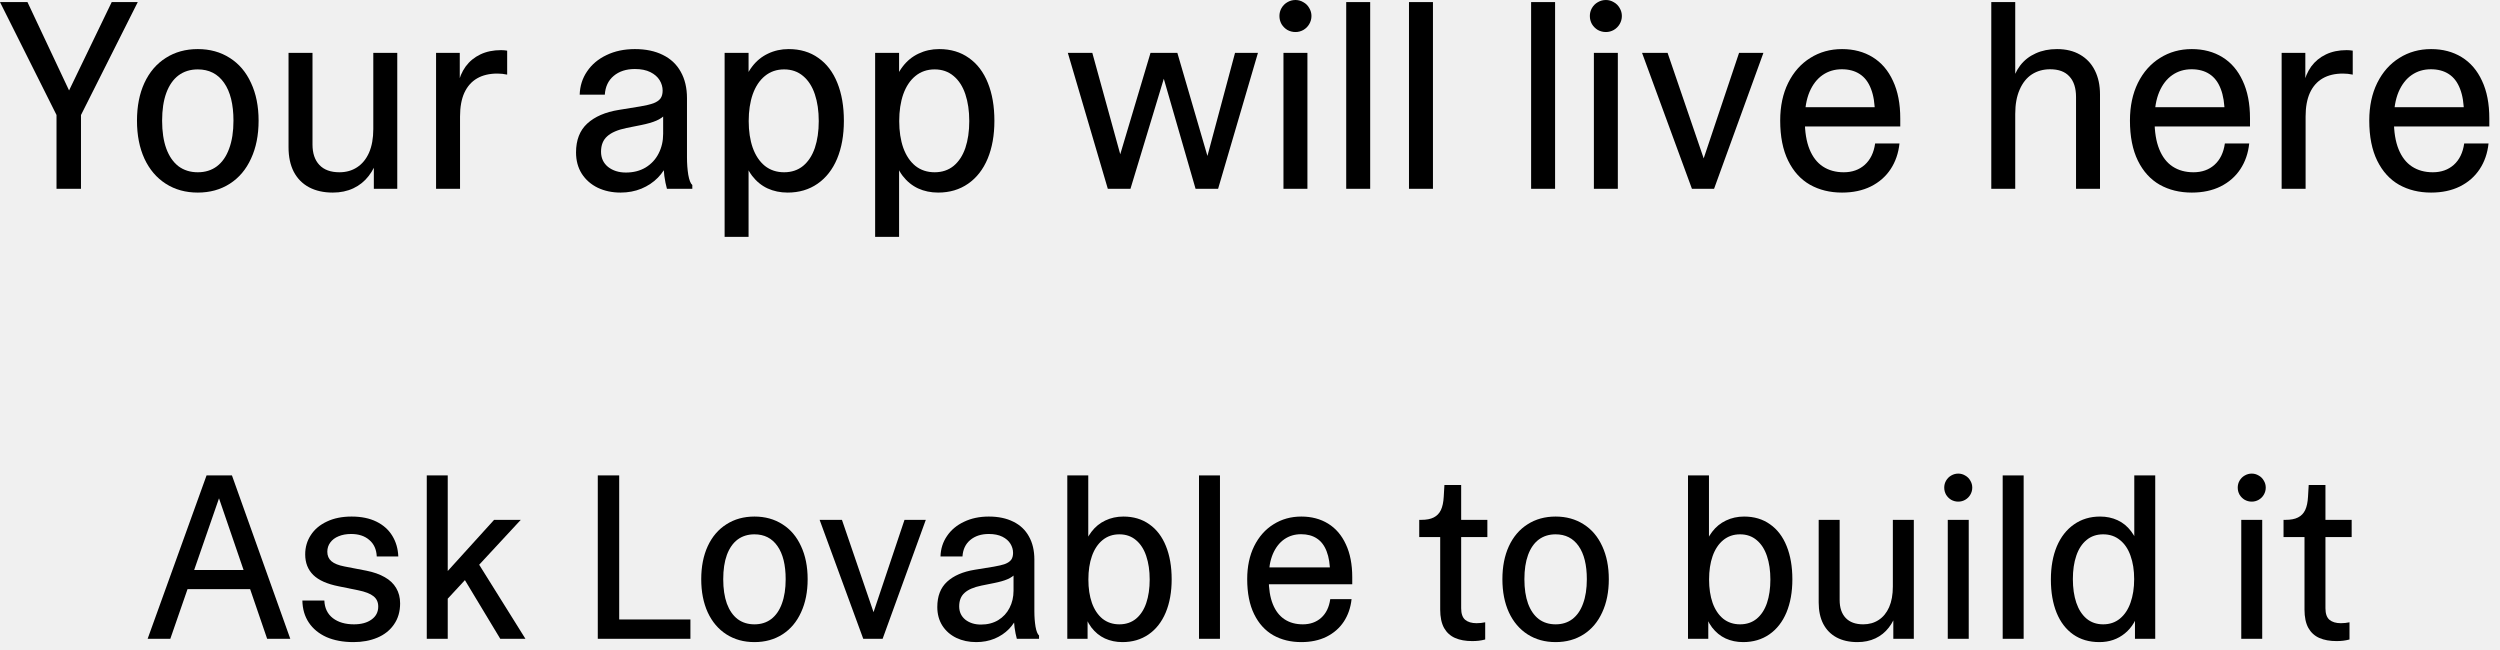
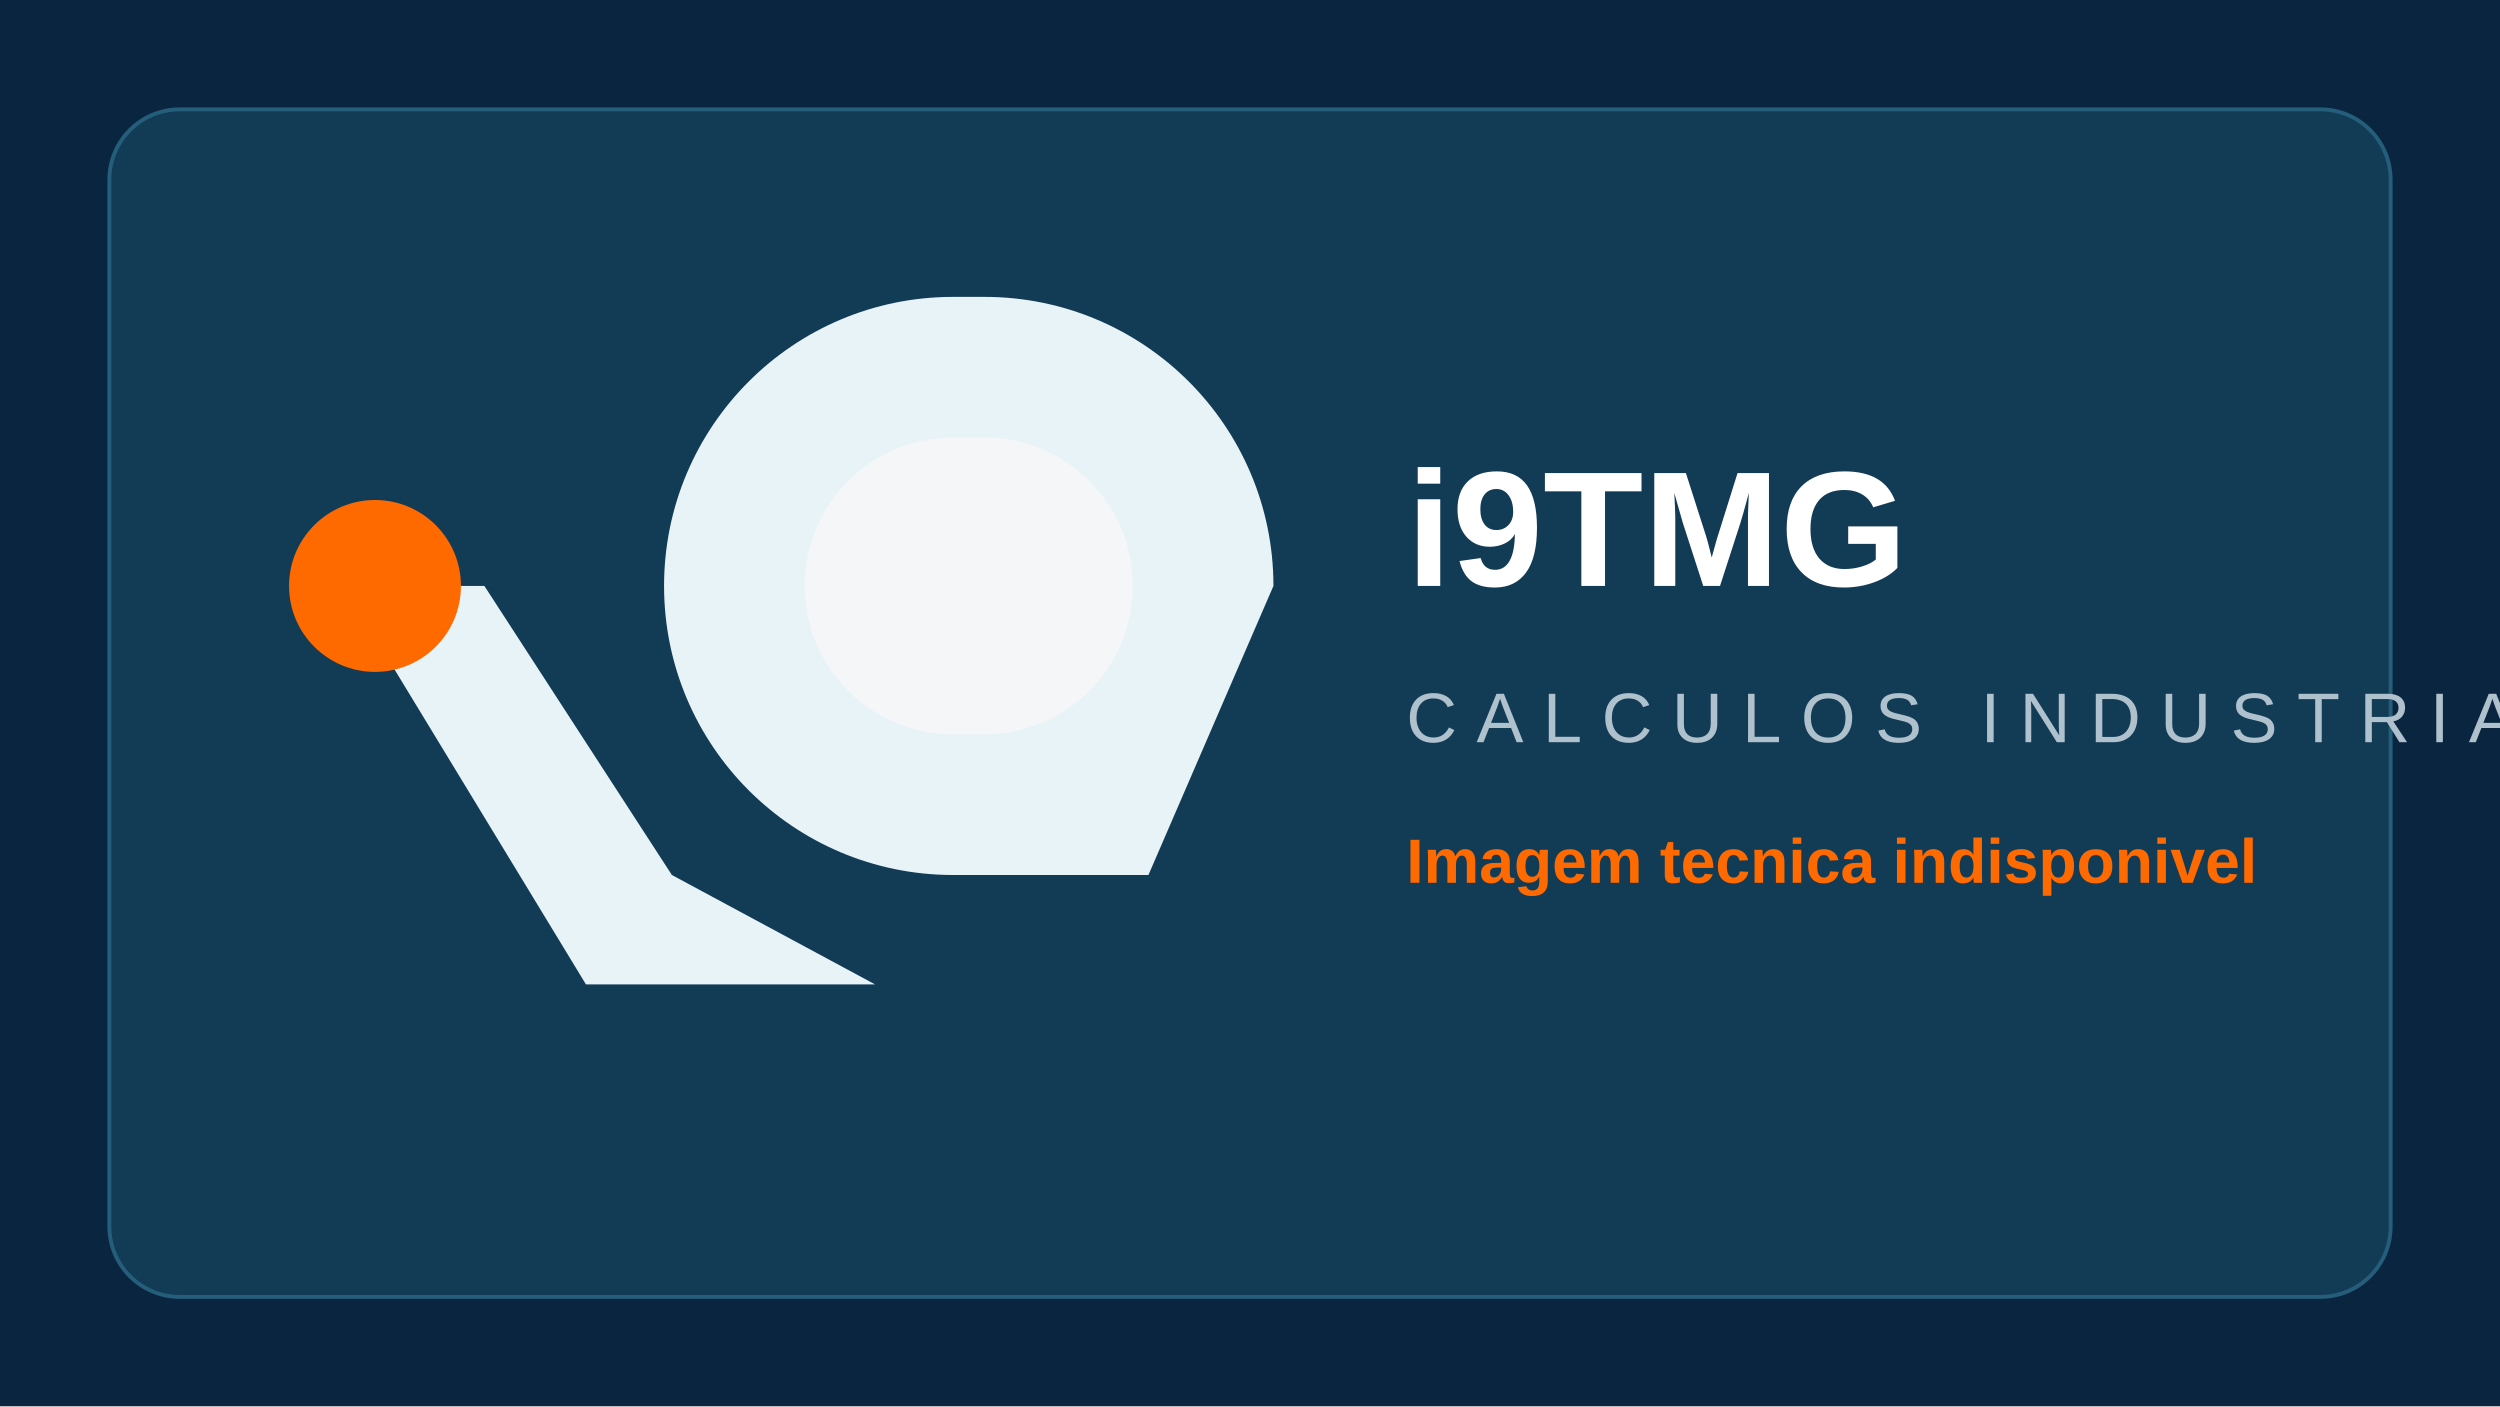
- <svg xmlns="http://www.w3.org/2000/svg" width="150" height="39" viewBox="0 0 150 39" fill="none">
-   <path d="M145.867 11.555C145.143 11.555 144.503 11.398 143.945 11.086C143.388 10.768 142.951 10.287 142.633 9.641C142.315 8.995 142.156 8.193 142.156 7.234C142.156 6.375 142.315 5.622 142.633 4.977C142.956 4.326 143.398 3.826 143.961 3.477C144.523 3.122 145.159 2.945 145.867 2.945C146.565 2.945 147.177 3.107 147.703 3.43C148.229 3.753 148.635 4.227 148.922 4.852C149.214 5.471 149.359 6.221 149.359 7.102C149.359 7.263 149.359 7.424 149.359 7.586H142.891V6.43H148.539L147.836 6.812C147.836 6.219 147.758 5.724 147.602 5.328C147.451 4.932 147.227 4.638 146.93 4.445C146.638 4.253 146.279 4.156 145.852 4.156C145.419 4.156 145.036 4.271 144.703 4.5C144.37 4.729 144.107 5.068 143.914 5.516C143.727 5.964 143.633 6.503 143.633 7.133V7.219C143.633 7.911 143.727 8.49 143.914 8.953C144.102 9.417 144.37 9.763 144.719 9.992C145.068 10.221 145.484 10.336 145.969 10.336C146.474 10.336 146.893 10.188 147.227 9.891C147.565 9.589 147.773 9.161 147.852 8.609H149.312C149.25 9.193 149.073 9.706 148.781 10.148C148.49 10.591 148.094 10.938 147.594 11.188C147.099 11.432 146.523 11.555 145.867 11.555Z" fill="black" />
-   <path d="M136.898 3.172H138.32V5.133L138.211 5.086C138.294 4.669 138.448 4.305 138.672 3.992C138.901 3.68 139.195 3.438 139.555 3.266C139.914 3.094 140.328 3.008 140.797 3.008C140.917 3.008 141.039 3.018 141.164 3.039V4.477C141.065 4.456 140.969 4.44 140.875 4.43C140.781 4.419 140.682 4.414 140.578 4.414C140.099 4.414 139.693 4.51 139.359 4.703C139.026 4.896 138.771 5.185 138.594 5.57C138.422 5.951 138.336 6.424 138.336 6.992V11.328H136.898V3.172Z" fill="black" />
-   <path d="M131.508 11.555C130.784 11.555 130.143 11.398 129.586 11.086C129.029 10.768 128.591 10.287 128.273 9.641C127.956 8.995 127.797 8.193 127.797 7.234C127.797 6.375 127.956 5.622 128.273 4.977C128.596 4.326 129.039 3.826 129.602 3.477C130.164 3.122 130.799 2.945 131.508 2.945C132.206 2.945 132.818 3.107 133.344 3.43C133.87 3.753 134.276 4.227 134.562 4.852C134.854 5.471 135 6.221 135 7.102C135 7.263 135 7.424 135 7.586H128.531V6.43H134.18L133.477 6.812C133.477 6.219 133.398 5.724 133.242 5.328C133.091 4.932 132.867 4.638 132.57 4.445C132.279 4.253 131.919 4.156 131.492 4.156C131.06 4.156 130.677 4.271 130.344 4.5C130.01 4.729 129.747 5.068 129.555 5.516C129.367 5.964 129.273 6.503 129.273 7.133V7.219C129.273 7.911 129.367 8.49 129.555 8.953C129.742 9.417 130.01 9.763 130.359 9.992C130.708 10.221 131.125 10.336 131.609 10.336C132.115 10.336 132.534 10.188 132.867 9.891C133.206 9.589 133.414 9.161 133.492 8.609H134.953C134.891 9.193 134.714 9.706 134.422 10.148C134.13 10.591 133.734 10.938 133.234 11.188C132.74 11.432 132.164 11.555 131.508 11.555Z" fill="black" />
-   <path d="M119.477 0.125H120.914V5.664L120.703 5.055C120.802 4.622 120.971 4.247 121.211 3.93C121.456 3.612 121.766 3.37 122.141 3.203C122.516 3.031 122.943 2.945 123.422 2.945C123.958 2.945 124.419 3.057 124.805 3.281C125.195 3.505 125.492 3.823 125.695 4.234C125.898 4.641 126 5.117 126 5.664V11.328H124.562V5.82C124.562 5.284 124.43 4.872 124.164 4.586C123.904 4.299 123.518 4.156 123.008 4.156C122.596 4.156 122.232 4.258 121.914 4.461C121.602 4.664 121.357 4.969 121.18 5.375C121.003 5.776 120.914 6.263 120.914 6.836V11.328H119.477V0.125Z" fill="black" />
-   <path d="M110.523 11.555C109.799 11.555 109.159 11.398 108.602 11.086C108.044 10.768 107.607 10.287 107.289 9.641C106.971 8.995 106.812 8.193 106.812 7.234C106.812 6.375 106.971 5.622 107.289 4.977C107.612 4.326 108.055 3.826 108.617 3.477C109.18 3.122 109.815 2.945 110.523 2.945C111.221 2.945 111.833 3.107 112.359 3.43C112.885 3.753 113.292 4.227 113.578 4.852C113.87 5.471 114.016 6.221 114.016 7.102C114.016 7.263 114.016 7.424 114.016 7.586H107.547V6.43H113.195L112.492 6.812C112.492 6.219 112.414 5.724 112.258 5.328C112.107 4.932 111.883 4.638 111.586 4.445C111.294 4.253 110.935 4.156 110.508 4.156C110.076 4.156 109.693 4.271 109.359 4.5C109.026 4.729 108.763 5.068 108.57 5.516C108.383 5.964 108.289 6.503 108.289 7.133V7.219C108.289 7.911 108.383 8.49 108.57 8.953C108.758 9.417 109.026 9.763 109.375 9.992C109.724 10.221 110.141 10.336 110.625 10.336C111.13 10.336 111.549 10.188 111.883 9.891C112.221 9.589 112.43 9.161 112.508 8.609H113.969C113.906 9.193 113.729 9.706 113.438 10.148C113.146 10.591 112.75 10.938 112.25 11.188C111.755 11.432 111.18 11.555 110.523 11.555Z" fill="black" />
-   <path d="M98.523 3.172H100.055L102.359 9.906H102.086L104.344 3.172H105.805L102.844 11.328H101.516L98.523 3.172Z" fill="black" />
-   <path d="M95.633 3.172H97.07V11.328H95.633V3.172ZM96.352 1.922C96.18 1.922 96.018 1.88 95.867 1.797C95.721 1.708 95.604 1.591 95.516 1.445C95.432 1.294 95.391 1.133 95.391 0.961C95.391 0.789 95.432 0.63 95.516 0.484C95.604 0.333 95.721 0.216 95.867 0.133C96.018 0.044 96.18 0 96.352 0C96.523 0 96.682 0.044 96.828 0.133C96.979 0.216 97.096 0.333 97.18 0.484C97.268 0.63 97.312 0.789 97.312 0.961C97.312 1.133 97.268 1.294 97.18 1.445C97.096 1.591 96.979 1.708 96.828 1.797C96.682 1.88 96.523 1.922 96.352 1.922Z" fill="black" />
-   <path d="M91.867 0.125H93.305V11.328H91.867V0.125Z" fill="black" />
-   <path d="M84.539 0.125H85.977V11.328H84.539V0.125Z" fill="black" />
-   <path d="M80.773 0.125H82.211V11.328H80.773V0.125Z" fill="black" />
-   <path d="M77.008 3.172H78.445V11.328H77.008V3.172ZM77.727 1.922C77.555 1.922 77.393 1.88 77.242 1.797C77.096 1.708 76.979 1.591 76.891 1.445C76.807 1.294 76.766 1.133 76.766 0.961C76.766 0.789 76.807 0.63 76.891 0.484C76.979 0.333 77.096 0.216 77.242 0.133C77.393 0.044 77.555 0 77.727 0C77.898 0 78.057 0.044 78.203 0.133C78.354 0.216 78.471 0.333 78.555 0.484C78.643 0.63 78.688 0.789 78.688 0.961C78.688 1.133 78.643 1.294 78.555 1.445C78.471 1.591 78.354 1.708 78.203 1.797C78.057 1.88 77.898 1.922 77.727 1.922Z" fill="black" />
-   <path d="M64.07 3.172H65.539L67.508 10.32H66.898L69.031 3.172H70.641L72.727 10.32H72.188L74.102 3.172H75.477L73.086 11.328H71.734L69.508 3.617H70.164L67.828 11.328H66.469L64.07 3.172Z" fill="black" />
-   <path d="M56.289 11.555C55.852 11.555 55.45 11.471 55.086 11.305C54.727 11.138 54.417 10.885 54.156 10.547C53.901 10.208 53.711 9.786 53.586 9.281L53.898 9.602V11.328H52.508V3.172H53.945V4.992L53.602 5.219C53.711 4.745 53.896 4.339 54.156 4C54.417 3.656 54.734 3.396 55.109 3.219C55.49 3.036 55.904 2.945 56.352 2.945C57.044 2.945 57.638 3.122 58.133 3.477C58.633 3.826 59.013 4.326 59.273 4.977C59.534 5.622 59.664 6.38 59.664 7.25C59.664 8.115 59.529 8.872 59.258 9.523C58.987 10.169 58.596 10.669 58.086 11.023C57.575 11.378 56.977 11.555 56.289 11.555ZM56.078 10.336C56.526 10.336 56.906 10.208 57.219 9.953C57.531 9.693 57.766 9.333 57.922 8.875C58.078 8.411 58.156 7.875 58.156 7.266C58.156 6.656 58.078 6.12 57.922 5.656C57.766 5.188 57.531 4.823 57.219 4.562C56.906 4.297 56.526 4.164 56.078 4.164C55.63 4.164 55.245 4.297 54.922 4.562C54.604 4.823 54.362 5.188 54.195 5.656C54.034 6.12 53.953 6.656 53.953 7.266C53.953 7.87 54.034 8.404 54.195 8.867C54.362 9.331 54.604 9.693 54.922 9.953C55.245 10.208 55.63 10.336 56.078 10.336ZM52.508 9.664H53.945V14.211H52.508V9.664Z" fill="black" />
-   <path d="M47.258 11.555C46.82 11.555 46.419 11.471 46.055 11.305C45.695 11.138 45.385 10.885 45.125 10.547C44.87 10.208 44.68 9.786 44.555 9.281L44.867 9.602V11.328H43.477V3.172H44.914V4.992L44.57 5.219C44.68 4.745 44.865 4.339 45.125 4C45.385 3.656 45.703 3.396 46.078 3.219C46.458 3.036 46.872 2.945 47.32 2.945C48.013 2.945 48.607 3.122 49.102 3.477C49.602 3.826 49.982 4.326 50.242 4.977C50.503 5.622 50.633 6.38 50.633 7.25C50.633 8.115 50.497 8.872 50.227 9.523C49.956 10.169 49.565 10.669 49.055 11.023C48.544 11.378 47.945 11.555 47.258 11.555ZM47.047 10.336C47.495 10.336 47.875 10.208 48.188 9.953C48.5 9.693 48.734 9.333 48.891 8.875C49.047 8.411 49.125 7.875 49.125 7.266C49.125 6.656 49.047 6.12 48.891 5.656C48.734 5.188 48.5 4.823 48.188 4.562C47.875 4.297 47.495 4.164 47.047 4.164C46.599 4.164 46.214 4.297 45.891 4.562C45.573 4.823 45.331 5.188 45.164 5.656C45.003 6.12 44.922 6.656 44.922 7.266C44.922 7.87 45.003 8.404 45.164 8.867C45.331 9.331 45.573 9.693 45.891 9.953C46.214 10.208 46.599 10.336 47.047 10.336ZM43.477 9.664H44.914V14.211H43.477V9.664Z" fill="black" />
-   <path d="M37.234 11.555C36.729 11.555 36.273 11.458 35.867 11.266C35.461 11.068 35.141 10.787 34.906 10.422C34.677 10.057 34.562 9.633 34.562 9.148C34.562 8.404 34.786 7.826 35.234 7.414C35.688 6.997 36.32 6.724 37.133 6.594L38.43 6.383C38.763 6.326 39.023 6.263 39.211 6.195C39.398 6.122 39.536 6.029 39.625 5.914C39.714 5.794 39.758 5.635 39.758 5.438C39.758 5.219 39.698 5.01 39.578 4.812C39.458 4.615 39.273 4.453 39.023 4.328C38.773 4.203 38.464 4.141 38.094 4.141C37.573 4.141 37.148 4.279 36.82 4.555C36.497 4.826 36.32 5.201 36.289 5.68H34.781C34.797 5.159 34.945 4.693 35.227 4.281C35.508 3.865 35.896 3.539 36.391 3.305C36.885 3.065 37.453 2.945 38.094 2.945C38.745 2.945 39.305 3.062 39.773 3.297C40.242 3.526 40.599 3.862 40.844 4.305C41.094 4.747 41.219 5.276 41.219 5.891V9.438C41.219 9.818 41.245 10.169 41.297 10.492C41.354 10.81 41.435 11.013 41.539 11.102V11.328H40.016C39.953 11.104 39.901 10.844 39.859 10.547C39.823 10.245 39.805 9.951 39.805 9.664L40.062 9.742C39.938 10.081 39.74 10.388 39.469 10.664C39.198 10.94 38.87 11.159 38.484 11.32C38.099 11.477 37.682 11.555 37.234 11.555ZM37.555 10.352C38.008 10.352 38.404 10.25 38.742 10.047C39.081 9.839 39.339 9.56 39.516 9.211C39.698 8.857 39.789 8.464 39.789 8.031V6.812L39.953 6.836C39.802 7.008 39.609 7.143 39.375 7.242C39.146 7.341 38.836 7.43 38.445 7.508L37.586 7.68C37.06 7.789 36.675 7.956 36.43 8.18C36.185 8.398 36.062 8.706 36.062 9.102C36.062 9.482 36.203 9.786 36.484 10.016C36.771 10.24 37.128 10.352 37.555 10.352Z" fill="black" />
-   <path d="M26.164 3.172H27.586V5.133L27.477 5.086C27.56 4.669 27.713 4.305 27.938 3.992C28.167 3.68 28.461 3.438 28.82 3.266C29.18 3.094 29.594 3.008 30.062 3.008C30.182 3.008 30.305 3.018 30.43 3.039V4.477C30.331 4.456 30.234 4.44 30.141 4.43C30.047 4.419 29.948 4.414 29.844 4.414C29.365 4.414 28.958 4.51 28.625 4.703C28.292 4.896 28.037 5.185 27.859 5.57C27.688 5.951 27.602 6.424 27.602 6.992V11.328H26.164V3.172Z" fill="black" />
-   <path d="M19.969 11.555C19.417 11.555 18.94 11.448 18.539 11.234C18.143 11.021 17.838 10.711 17.625 10.305C17.417 9.898 17.312 9.409 17.312 8.836V3.172H18.75V8.672C18.75 9.198 18.888 9.607 19.164 9.898C19.44 10.19 19.841 10.336 20.367 10.336C20.768 10.336 21.12 10.237 21.422 10.039C21.729 9.841 21.969 9.549 22.141 9.164C22.312 8.773 22.398 8.299 22.398 7.742V3.172H23.836V11.328H22.43V8.836L22.672 9.438C22.552 9.87 22.367 10.245 22.117 10.562C21.872 10.88 21.568 11.125 21.203 11.297C20.838 11.469 20.427 11.555 19.969 11.555Z" fill="black" />
-   <path d="M11.867 11.555C11.138 11.555 10.497 11.378 9.945 11.023C9.393 10.669 8.966 10.167 8.664 9.516C8.367 8.865 8.219 8.107 8.219 7.242C8.219 6.378 8.367 5.622 8.664 4.977C8.966 4.326 9.393 3.826 9.945 3.477C10.497 3.122 11.138 2.945 11.867 2.945C12.596 2.945 13.237 3.122 13.789 3.477C14.341 3.826 14.766 4.326 15.062 4.977C15.365 5.622 15.516 6.378 15.516 7.242C15.516 8.107 15.365 8.865 15.062 9.516C14.766 10.167 14.341 10.669 13.789 11.023C13.237 11.378 12.596 11.555 11.867 11.555ZM11.867 10.336C12.315 10.336 12.698 10.216 13.016 9.977C13.338 9.732 13.583 9.378 13.75 8.914C13.922 8.451 14.008 7.893 14.008 7.242C14.008 6.263 13.82 5.505 13.445 4.969C13.07 4.432 12.544 4.164 11.867 4.164C11.419 4.164 11.034 4.284 10.711 4.523C10.393 4.763 10.148 5.115 9.977 5.578C9.81 6.036 9.727 6.591 9.727 7.242C9.727 7.893 9.81 8.451 9.977 8.914C10.148 9.378 10.393 9.732 10.711 9.977C11.034 10.216 11.419 10.336 11.867 10.336Z" fill="black" />
-   <path d="M3.391 6.18L3.711 7.539L0 0.125H1.648L4.414 6H3.867L6.703 0.125H8.266L4.539 7.539L4.859 6.18V11.328H3.391V6.18Z" fill="black" />
-   <path d="M140.19 38.465C139.789 38.465 139.448 38.403 139.165 38.28C138.882 38.157 138.661 37.957 138.502 37.679C138.347 37.396 138.27 37.029 138.27 36.578V32.224H137.012V31.191H137.135C137.445 31.191 137.693 31.144 137.88 31.048C138.071 30.952 138.215 30.804 138.311 30.604C138.406 30.403 138.463 30.136 138.481 29.804L138.522 29.1H139.527V31.301L139.377 31.191H141.1V32.224H139.527V36.496C139.527 36.82 139.607 37.05 139.767 37.187C139.931 37.323 140.159 37.392 140.45 37.392C140.637 37.392 140.81 37.373 140.97 37.337V38.369C140.828 38.406 140.699 38.431 140.58 38.444C140.462 38.458 140.332 38.465 140.19 38.465Z" fill="black" />
-   <path d="M134.476 31.191H135.733V38.328H134.476V31.191ZM135.104 30.098C134.954 30.098 134.813 30.061 134.681 29.988C134.553 29.911 134.451 29.808 134.373 29.681C134.3 29.549 134.264 29.407 134.264 29.257C134.264 29.106 134.3 28.967 134.373 28.84C134.451 28.708 134.553 28.605 134.681 28.532C134.813 28.455 134.954 28.416 135.104 28.416C135.255 28.416 135.394 28.455 135.521 28.532C135.654 28.605 135.756 28.708 135.829 28.84C135.907 28.967 135.945 29.106 135.945 29.257C135.945 29.407 135.907 29.549 135.829 29.681C135.756 29.808 135.654 29.911 135.521 29.988C135.394 30.061 135.255 30.098 135.104 30.098Z" fill="black" />
-   <path d="M128.057 28.525H129.314V31.191H128.057V28.525ZM125.965 38.526C125.354 38.526 124.83 38.374 124.393 38.068C123.955 37.758 123.622 37.323 123.395 36.763C123.167 36.198 123.053 35.535 123.053 34.773C123.053 34.017 123.171 33.354 123.408 32.784C123.65 32.215 123.994 31.775 124.44 31.465C124.887 31.15 125.409 30.993 126.006 30.993C126.389 30.993 126.737 31.066 127.052 31.212C127.371 31.358 127.642 31.579 127.865 31.875C128.093 32.171 128.262 32.54 128.371 32.982L128.057 32.702V31.191H129.314V38.328H128.098V36.735L128.357 36.537C128.212 37.161 127.924 37.649 127.496 38C127.068 38.351 126.557 38.526 125.965 38.526ZM126.19 37.46C126.582 37.46 126.917 37.346 127.195 37.118C127.478 36.886 127.69 36.567 127.831 36.161C127.977 35.751 128.05 35.279 128.05 34.746C128.05 34.217 127.977 33.75 127.831 33.345C127.69 32.939 127.478 32.625 127.195 32.401C126.917 32.173 126.582 32.06 126.19 32.06C125.799 32.06 125.466 32.173 125.192 32.401C124.919 32.625 124.714 32.939 124.577 33.345C124.44 33.746 124.372 34.213 124.372 34.746C124.372 35.279 124.44 35.751 124.577 36.161C124.714 36.567 124.919 36.886 125.192 37.118C125.466 37.346 125.799 37.46 126.19 37.46Z" fill="black" />
-   <path d="M120.161 28.525H121.419V38.328H120.161V28.525Z" fill="black" />
-   <path d="M116.866 31.191H118.124V38.328H116.866V31.191ZM117.495 30.098C117.345 30.098 117.203 30.061 117.071 29.988C116.944 29.911 116.841 29.808 116.764 29.681C116.691 29.549 116.654 29.407 116.654 29.257C116.654 29.106 116.691 28.967 116.764 28.84C116.841 28.708 116.944 28.605 117.071 28.532C117.203 28.455 117.345 28.416 117.495 28.416C117.646 28.416 117.785 28.455 117.912 28.532C118.044 28.605 118.147 28.708 118.22 28.84C118.297 28.967 118.336 29.106 118.336 29.257C118.336 29.407 118.297 29.549 118.22 29.681C118.147 29.808 118.044 29.911 117.912 29.988C117.785 30.061 117.646 30.098 117.495 30.098Z" fill="black" />
-   <path d="M111.445 38.526C110.962 38.526 110.545 38.433 110.194 38.246C109.848 38.059 109.581 37.788 109.395 37.433C109.212 37.077 109.121 36.649 109.121 36.148V31.191H110.379V36.004C110.379 36.464 110.5 36.822 110.741 37.077C110.983 37.332 111.334 37.46 111.794 37.46C112.145 37.46 112.452 37.373 112.717 37.2C112.986 37.027 113.195 36.772 113.346 36.435C113.496 36.093 113.571 35.678 113.571 35.19V31.191H114.829V38.328H113.599V36.148L113.811 36.674C113.706 37.052 113.544 37.38 113.325 37.658C113.111 37.936 112.844 38.15 112.525 38.301C112.206 38.451 111.846 38.526 111.445 38.526Z" fill="black" />
-   <path d="M104.589 38.526C104.206 38.526 103.855 38.453 103.536 38.308C103.222 38.162 102.951 37.941 102.723 37.645C102.499 37.348 102.333 36.979 102.224 36.537L102.497 36.817V38.328H101.28V31.191H102.538V32.784L102.237 32.982C102.333 32.568 102.495 32.212 102.723 31.916C102.951 31.615 103.229 31.387 103.557 31.232C103.889 31.073 104.252 30.993 104.644 30.993C105.25 30.993 105.769 31.148 106.202 31.458C106.64 31.763 106.972 32.201 107.2 32.77C107.428 33.336 107.542 33.999 107.542 34.76C107.542 35.516 107.424 36.179 107.187 36.749C106.95 37.314 106.608 37.752 106.161 38.062C105.715 38.371 105.19 38.526 104.589 38.526ZM104.404 37.46C104.796 37.46 105.129 37.348 105.402 37.125C105.676 36.897 105.881 36.583 106.018 36.182C106.154 35.776 106.223 35.307 106.223 34.773C106.223 34.24 106.154 33.771 106.018 33.365C105.881 32.955 105.676 32.636 105.402 32.408C105.129 32.176 104.796 32.06 104.404 32.06C104.012 32.06 103.675 32.176 103.393 32.408C103.115 32.636 102.903 32.955 102.757 33.365C102.616 33.771 102.545 34.24 102.545 34.773C102.545 35.302 102.616 35.769 102.757 36.175C102.903 36.58 103.115 36.897 103.393 37.125C103.675 37.348 104.012 37.46 104.404 37.46ZM101.28 28.525H102.538V31.191H101.28V28.525Z" fill="black" />
-   <path d="M93.337 38.526C92.699 38.526 92.138 38.371 91.655 38.062C91.172 37.752 90.799 37.312 90.534 36.742C90.274 36.172 90.144 35.509 90.144 34.753C90.144 33.996 90.274 33.336 90.534 32.77C90.799 32.201 91.172 31.763 91.655 31.458C92.138 31.148 92.699 30.993 93.337 30.993C93.975 30.993 94.535 31.148 95.019 31.458C95.502 31.763 95.873 32.201 96.133 32.77C96.397 33.336 96.529 33.996 96.529 34.753C96.529 35.509 96.397 36.172 96.133 36.742C95.873 37.312 95.502 37.752 95.019 38.062C94.535 38.371 93.975 38.526 93.337 38.526ZM93.337 37.46C93.729 37.46 94.064 37.355 94.342 37.145C94.624 36.931 94.838 36.621 94.984 36.216C95.135 35.81 95.21 35.323 95.21 34.753C95.21 33.896 95.046 33.233 94.718 32.764C94.39 32.294 93.929 32.06 93.337 32.06C92.945 32.06 92.608 32.164 92.325 32.374C92.047 32.584 91.833 32.891 91.683 33.297C91.537 33.698 91.464 34.183 91.464 34.753C91.464 35.323 91.537 35.81 91.683 36.216C91.833 36.621 92.047 36.931 92.325 37.145C92.608 37.355 92.945 37.46 93.337 37.46Z" fill="black" />
-   <path d="M88.333 38.465C87.932 38.465 87.59 38.403 87.308 38.28C87.025 38.157 86.804 37.957 86.644 37.679C86.49 37.396 86.412 37.029 86.412 36.578V32.224H85.154V31.191H85.277C85.587 31.191 85.836 31.144 86.022 31.048C86.214 30.952 86.357 30.804 86.453 30.604C86.549 30.403 86.606 30.136 86.624 29.804L86.665 29.1H87.67V31.301L87.519 31.191H89.242V32.224H87.67V36.496C87.67 36.82 87.75 37.05 87.909 37.187C88.073 37.323 88.301 37.392 88.593 37.392C88.78 37.392 88.953 37.373 89.112 37.337V38.369C88.971 38.406 88.841 38.431 88.723 38.444C88.604 38.458 88.474 38.465 88.333 38.465Z" fill="black" />
-   <path d="M78.079 38.526C77.446 38.526 76.885 38.39 76.397 38.116C75.91 37.838 75.527 37.417 75.249 36.852C74.971 36.286 74.832 35.585 74.832 34.746C74.832 33.994 74.971 33.336 75.249 32.77C75.532 32.201 75.919 31.763 76.411 31.458C76.903 31.148 77.459 30.993 78.079 30.993C78.69 30.993 79.225 31.134 79.686 31.417C80.146 31.7 80.501 32.114 80.752 32.661C81.007 33.203 81.135 33.86 81.135 34.63C81.135 34.771 81.135 34.912 81.135 35.054H75.475V34.042H80.417L79.802 34.377C79.802 33.857 79.733 33.425 79.597 33.078C79.465 32.732 79.269 32.474 79.009 32.306C78.754 32.137 78.439 32.053 78.065 32.053C77.687 32.053 77.352 32.153 77.061 32.353C76.769 32.554 76.539 32.85 76.37 33.242C76.206 33.634 76.124 34.106 76.124 34.657V34.732C76.124 35.339 76.206 35.844 76.37 36.25C76.534 36.656 76.769 36.959 77.074 37.159C77.38 37.36 77.744 37.46 78.168 37.46C78.61 37.46 78.977 37.33 79.269 37.07C79.565 36.806 79.747 36.432 79.815 35.949H81.094C81.039 36.46 80.884 36.908 80.629 37.296C80.374 37.683 80.027 37.986 79.59 38.205C79.157 38.419 78.653 38.526 78.079 38.526Z" fill="black" />
-   <path d="M71.94 28.525H73.198V38.328H71.94V28.525Z" fill="black" />
-   <path d="M67.347 38.526C66.964 38.526 66.613 38.453 66.294 38.308C65.98 38.162 65.708 37.941 65.481 37.645C65.257 37.348 65.091 36.979 64.981 36.537L65.255 36.817V38.328H64.038V31.191H65.296V32.784L64.995 32.982C65.091 32.568 65.253 32.212 65.481 31.916C65.708 31.615 65.986 31.387 66.314 31.232C66.647 31.073 67.009 30.993 67.401 30.993C68.007 30.993 68.527 31.148 68.96 31.458C69.397 31.763 69.73 32.201 69.958 32.77C70.186 33.336 70.3 33.999 70.3 34.76C70.3 35.516 70.181 36.179 69.944 36.749C69.707 37.314 69.366 37.752 68.919 38.062C68.472 38.371 67.948 38.526 67.347 38.526ZM67.162 37.46C67.554 37.46 67.887 37.348 68.16 37.125C68.434 36.897 68.639 36.583 68.775 36.182C68.912 35.776 68.981 35.307 68.981 34.773C68.981 34.24 68.912 33.771 68.775 33.365C68.639 32.955 68.434 32.636 68.16 32.408C67.887 32.176 67.554 32.06 67.162 32.06C66.77 32.06 66.433 32.176 66.15 32.408C65.872 32.636 65.66 32.955 65.515 33.365C65.373 33.771 65.303 34.24 65.303 34.773C65.303 35.302 65.373 35.769 65.515 36.175C65.66 36.58 65.872 36.897 66.15 37.125C66.433 37.348 66.77 37.46 67.162 37.46ZM64.038 28.525H65.296V31.191H64.038V28.525Z" fill="black" />
-   <path d="M58.576 38.526C58.134 38.526 57.735 38.442 57.38 38.273C57.024 38.1 56.744 37.854 56.539 37.535C56.339 37.216 56.238 36.845 56.238 36.421C56.238 35.769 56.434 35.263 56.826 34.903C57.223 34.539 57.776 34.3 58.487 34.185L59.622 34.001C59.914 33.951 60.142 33.896 60.306 33.837C60.47 33.773 60.59 33.691 60.668 33.591C60.745 33.486 60.784 33.347 60.784 33.174C60.784 32.982 60.732 32.8 60.627 32.627C60.522 32.454 60.36 32.312 60.142 32.203C59.923 32.094 59.652 32.039 59.328 32.039C58.872 32.039 58.501 32.16 58.214 32.401C57.931 32.638 57.776 32.967 57.749 33.386H56.43C56.443 32.93 56.573 32.522 56.819 32.162C57.065 31.797 57.405 31.513 57.838 31.308C58.271 31.098 58.768 30.993 59.328 30.993C59.898 30.993 60.388 31.096 60.798 31.301C61.208 31.501 61.52 31.795 61.734 32.183C61.953 32.57 62.062 33.033 62.062 33.57V36.674C62.062 37.007 62.085 37.314 62.131 37.597C62.181 37.875 62.252 38.052 62.343 38.13V38.328H61.01C60.955 38.132 60.91 37.904 60.873 37.645C60.841 37.38 60.825 37.123 60.825 36.872L61.051 36.94C60.941 37.237 60.768 37.505 60.531 37.747C60.294 37.989 60.007 38.18 59.67 38.321C59.333 38.458 58.968 38.526 58.576 38.526ZM58.856 37.474C59.253 37.474 59.599 37.385 59.895 37.207C60.192 37.025 60.417 36.781 60.572 36.476C60.732 36.166 60.812 35.822 60.812 35.443V34.377L60.955 34.398C60.823 34.548 60.654 34.666 60.449 34.753C60.249 34.84 59.977 34.917 59.636 34.985L58.884 35.136C58.423 35.231 58.086 35.377 57.872 35.573C57.658 35.765 57.551 36.033 57.551 36.38C57.551 36.713 57.674 36.979 57.92 37.18C58.171 37.376 58.483 37.474 58.856 37.474Z" fill="black" />
-   <path d="M49.177 31.191H50.517L52.533 37.084H52.294L54.27 31.191H55.548L52.957 38.328H51.795L49.177 31.191Z" fill="black" />
-   <path d="M45.267 38.526C44.629 38.526 44.068 38.371 43.585 38.062C43.102 37.752 42.728 37.312 42.464 36.742C42.204 36.172 42.074 35.509 42.074 34.753C42.074 33.996 42.204 33.336 42.464 32.77C42.728 32.201 43.102 31.763 43.585 31.458C44.068 31.148 44.629 30.993 45.267 30.993C45.905 30.993 46.465 31.148 46.948 31.458C47.431 31.763 47.803 32.201 48.062 32.77C48.327 33.336 48.459 33.996 48.459 34.753C48.459 35.509 48.327 36.172 48.062 36.742C47.803 37.312 47.431 37.752 46.948 38.062C46.465 38.371 45.905 38.526 45.267 38.526ZM45.267 37.46C45.658 37.46 45.993 37.355 46.272 37.145C46.554 36.931 46.768 36.621 46.914 36.216C47.065 35.81 47.14 35.323 47.14 34.753C47.14 33.896 46.976 33.233 46.648 32.764C46.319 32.294 45.859 32.06 45.267 32.06C44.875 32.06 44.537 32.164 44.255 32.374C43.977 32.584 43.763 32.891 43.612 33.297C43.467 33.698 43.394 34.183 43.394 34.753C43.394 35.323 43.467 35.81 43.612 36.216C43.763 36.621 43.977 36.931 44.255 37.145C44.537 37.355 44.875 37.46 45.267 37.46Z" fill="black" />
-   <path d="M35.867 28.525H37.152V37.556L36.934 37.166H41.425V38.328H35.867V28.525Z" fill="black" />
-   <path d="M25.606 28.525H26.864V34.63H26.529L29.646 31.191H31.246L26.331 36.496L26.864 35.402V38.328H25.606V28.525ZM27.705 34.493L28.389 33.304L31.526 38.328H30.016L27.705 34.493Z" fill="black" />
-   <path d="M21.211 38.526C20.591 38.526 20.051 38.426 19.591 38.226C19.135 38.02 18.782 37.731 18.531 37.357C18.281 36.984 18.151 36.542 18.142 36.031H19.461C19.479 36.487 19.65 36.84 19.974 37.091C20.297 37.337 20.719 37.46 21.238 37.46C21.676 37.46 22.027 37.364 22.291 37.173C22.56 36.981 22.694 36.722 22.694 36.394C22.694 36.129 22.599 35.922 22.407 35.772C22.22 35.621 21.915 35.503 21.491 35.416L20.315 35.177C19.627 35.04 19.121 34.815 18.798 34.5C18.474 34.181 18.312 33.769 18.312 33.263C18.312 32.834 18.424 32.449 18.648 32.107C18.871 31.761 19.192 31.49 19.611 31.294C20.031 31.093 20.525 30.993 21.095 30.993C21.678 30.993 22.177 31.096 22.592 31.301C23.006 31.506 23.323 31.791 23.542 32.155C23.761 32.515 23.879 32.925 23.898 33.386H22.605C22.587 32.967 22.439 32.638 22.161 32.401C21.888 32.16 21.523 32.039 21.067 32.039C20.78 32.039 20.53 32.085 20.315 32.176C20.101 32.262 19.935 32.388 19.816 32.552C19.698 32.711 19.639 32.896 19.639 33.105C19.639 33.342 19.721 33.532 19.885 33.673C20.049 33.814 20.309 33.919 20.664 33.987L21.977 34.24C22.414 34.327 22.783 34.457 23.084 34.63C23.385 34.798 23.613 35.015 23.768 35.279C23.927 35.544 24.007 35.851 24.007 36.202C24.007 36.694 23.884 37.116 23.638 37.467C23.396 37.818 23.064 38.082 22.64 38.26C22.216 38.438 21.74 38.526 21.211 38.526Z" fill="black" />
-   <path d="M12.393 28.525H13.917L17.417 38.328H16.029L13.021 29.551H13.261L10.219 38.328H8.858L12.393 28.525ZM10.82 34.199H15.599V35.348H10.82V34.199Z" fill="black" />
+ <svg xmlns="http://www.w3.org/2000/svg" width="640" height="360" viewBox="0 0 640 360" fill="none">
+   <rect width="640" height="360" fill="#0A2540" />
+   <rect x="28" y="28" width="584" height="304" rx="18" fill="#123B56" stroke="#255E7A" />
+   <circle cx="244" cy="150" r="48" fill="white" fill-opacity="0.95" />
+   <path d="M172 224L124 150H88L150 252H224L172 224Z" fill="#E8F3F8" />
+   <path d="M244 76C203.13 76 170 109.13 170 150C170 190.87 203.13 224 244 224H294L326 150C326 109.13 292.87 76 252 76H244ZM244 112H252C272.99 112 290 129.01 290 150C290 170.99 272.99 188 252 188H244C223.01 188 206 170.99 206 150C206 129.01 223.01 112 244 112Z" fill="#E8F3F8" />
+   <circle cx="96" cy="150" r="22" fill="#ff6a00" />
+   <text x="360" y="150" fill="#ffffff" font-family="Arial, sans-serif" font-size="42" font-weight="700">i9TMG</text>
+   <text x="360" y="190" fill="#AFC1CC" font-family="Arial, sans-serif" font-size="18" letter-spacing="5">CALCULOS INDUSTRIAIS</text>
+   <text x="360" y="226" fill="#ff6a00" font-family="Arial, sans-serif" font-size="16" font-weight="700">Imagem tecnica indisponivel</text>
</svg>
